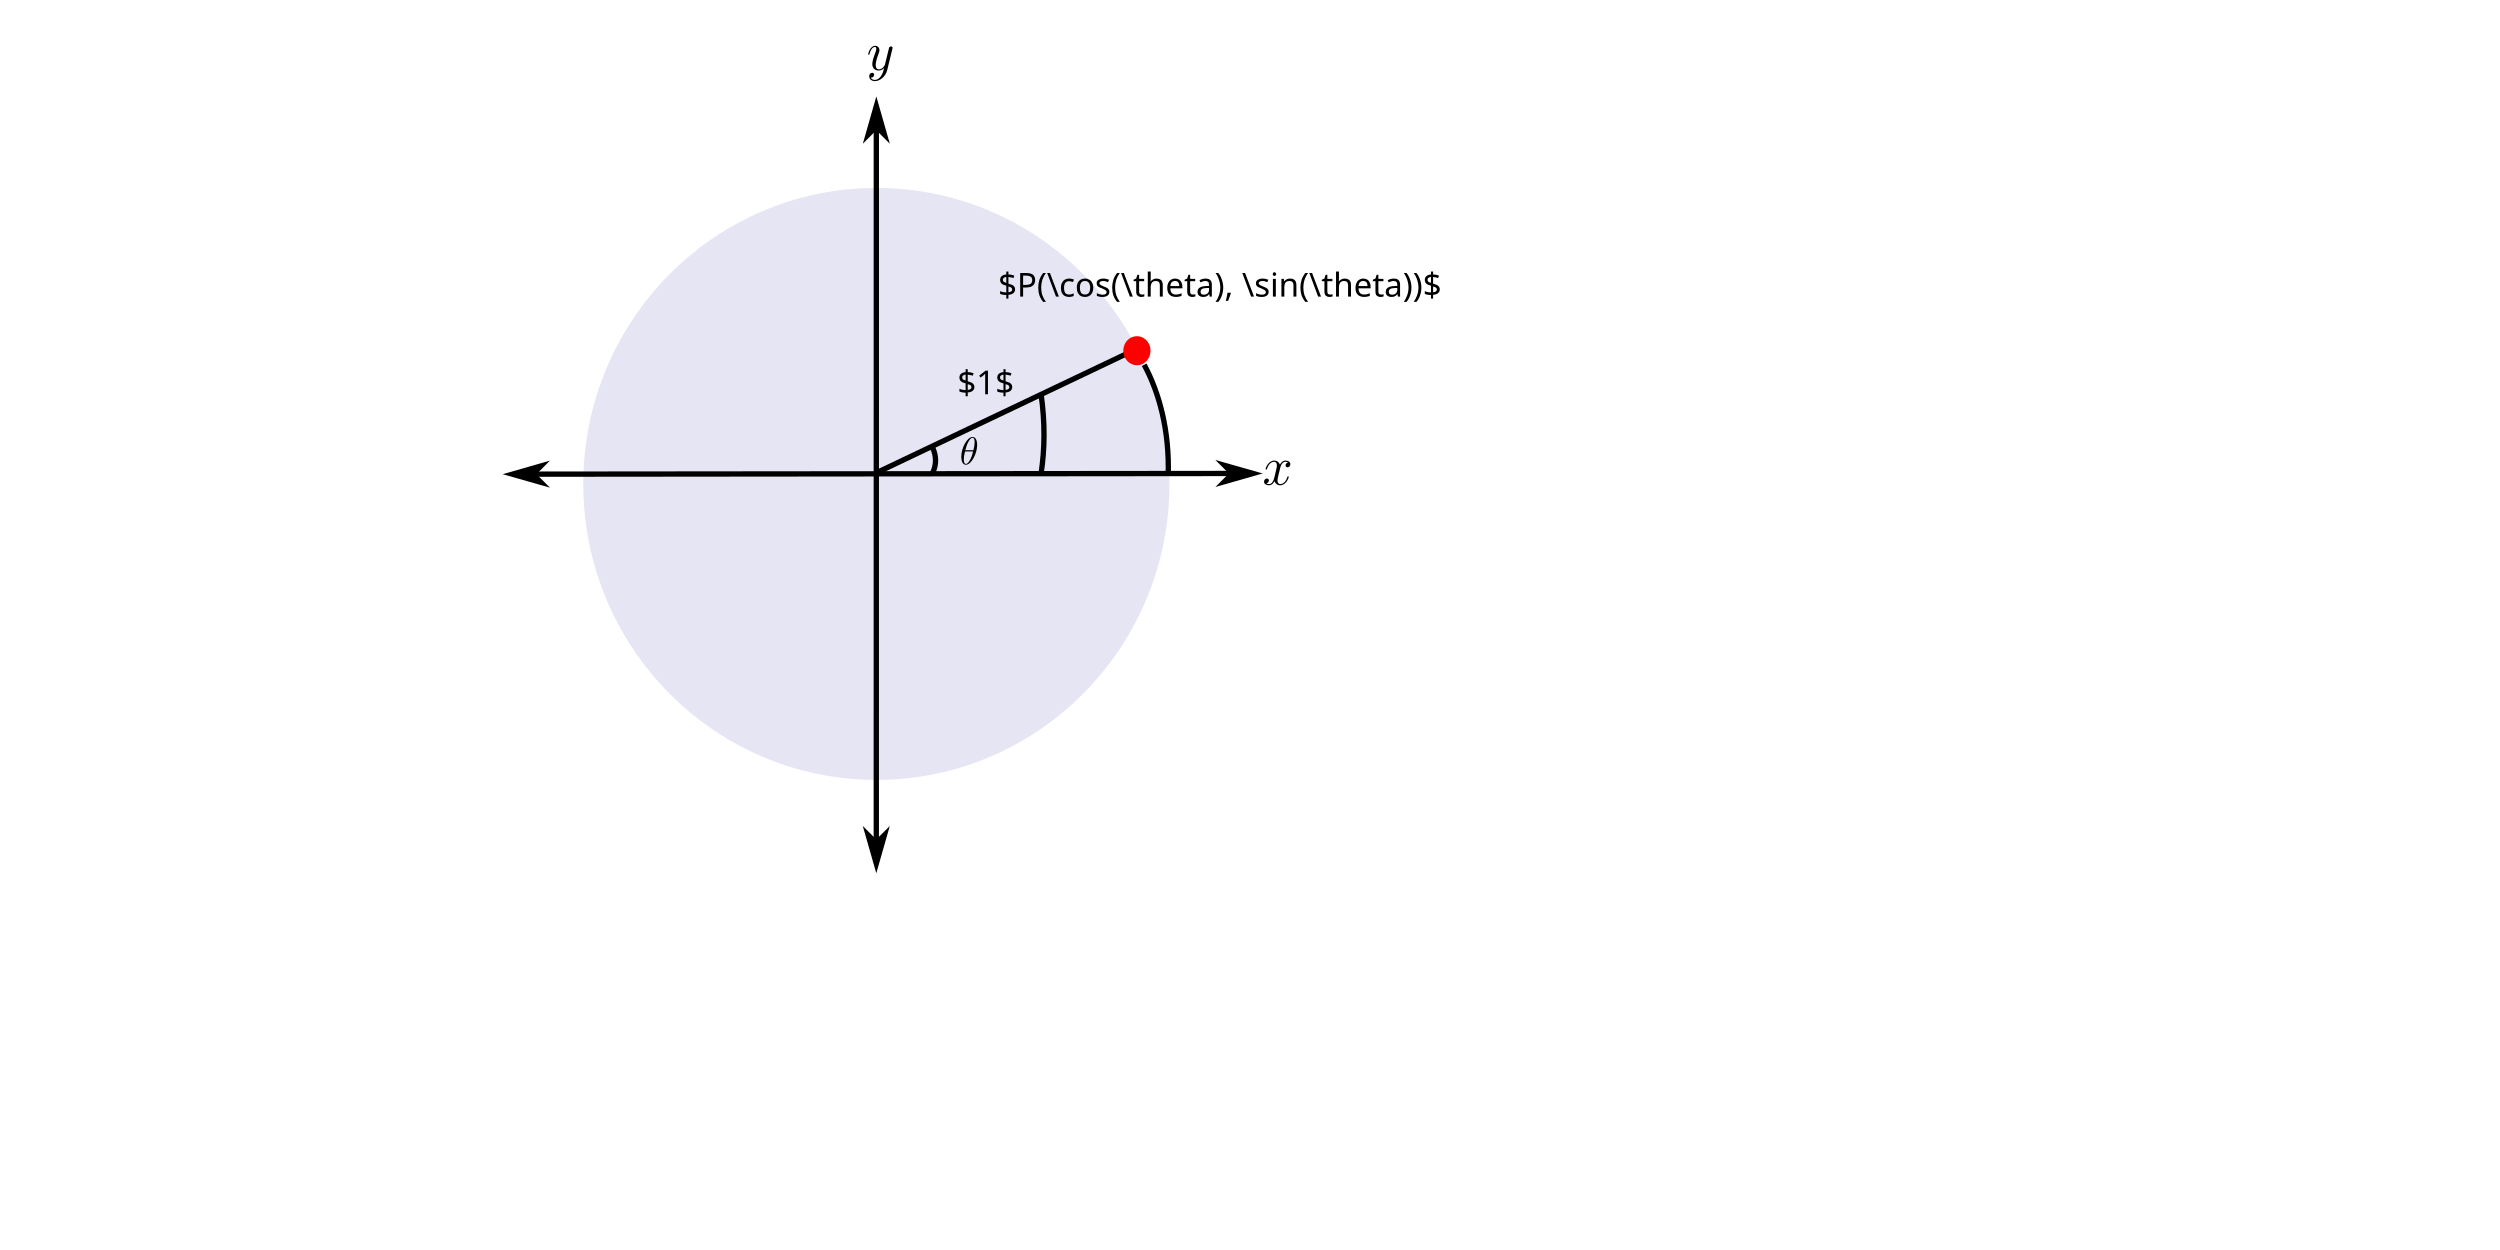
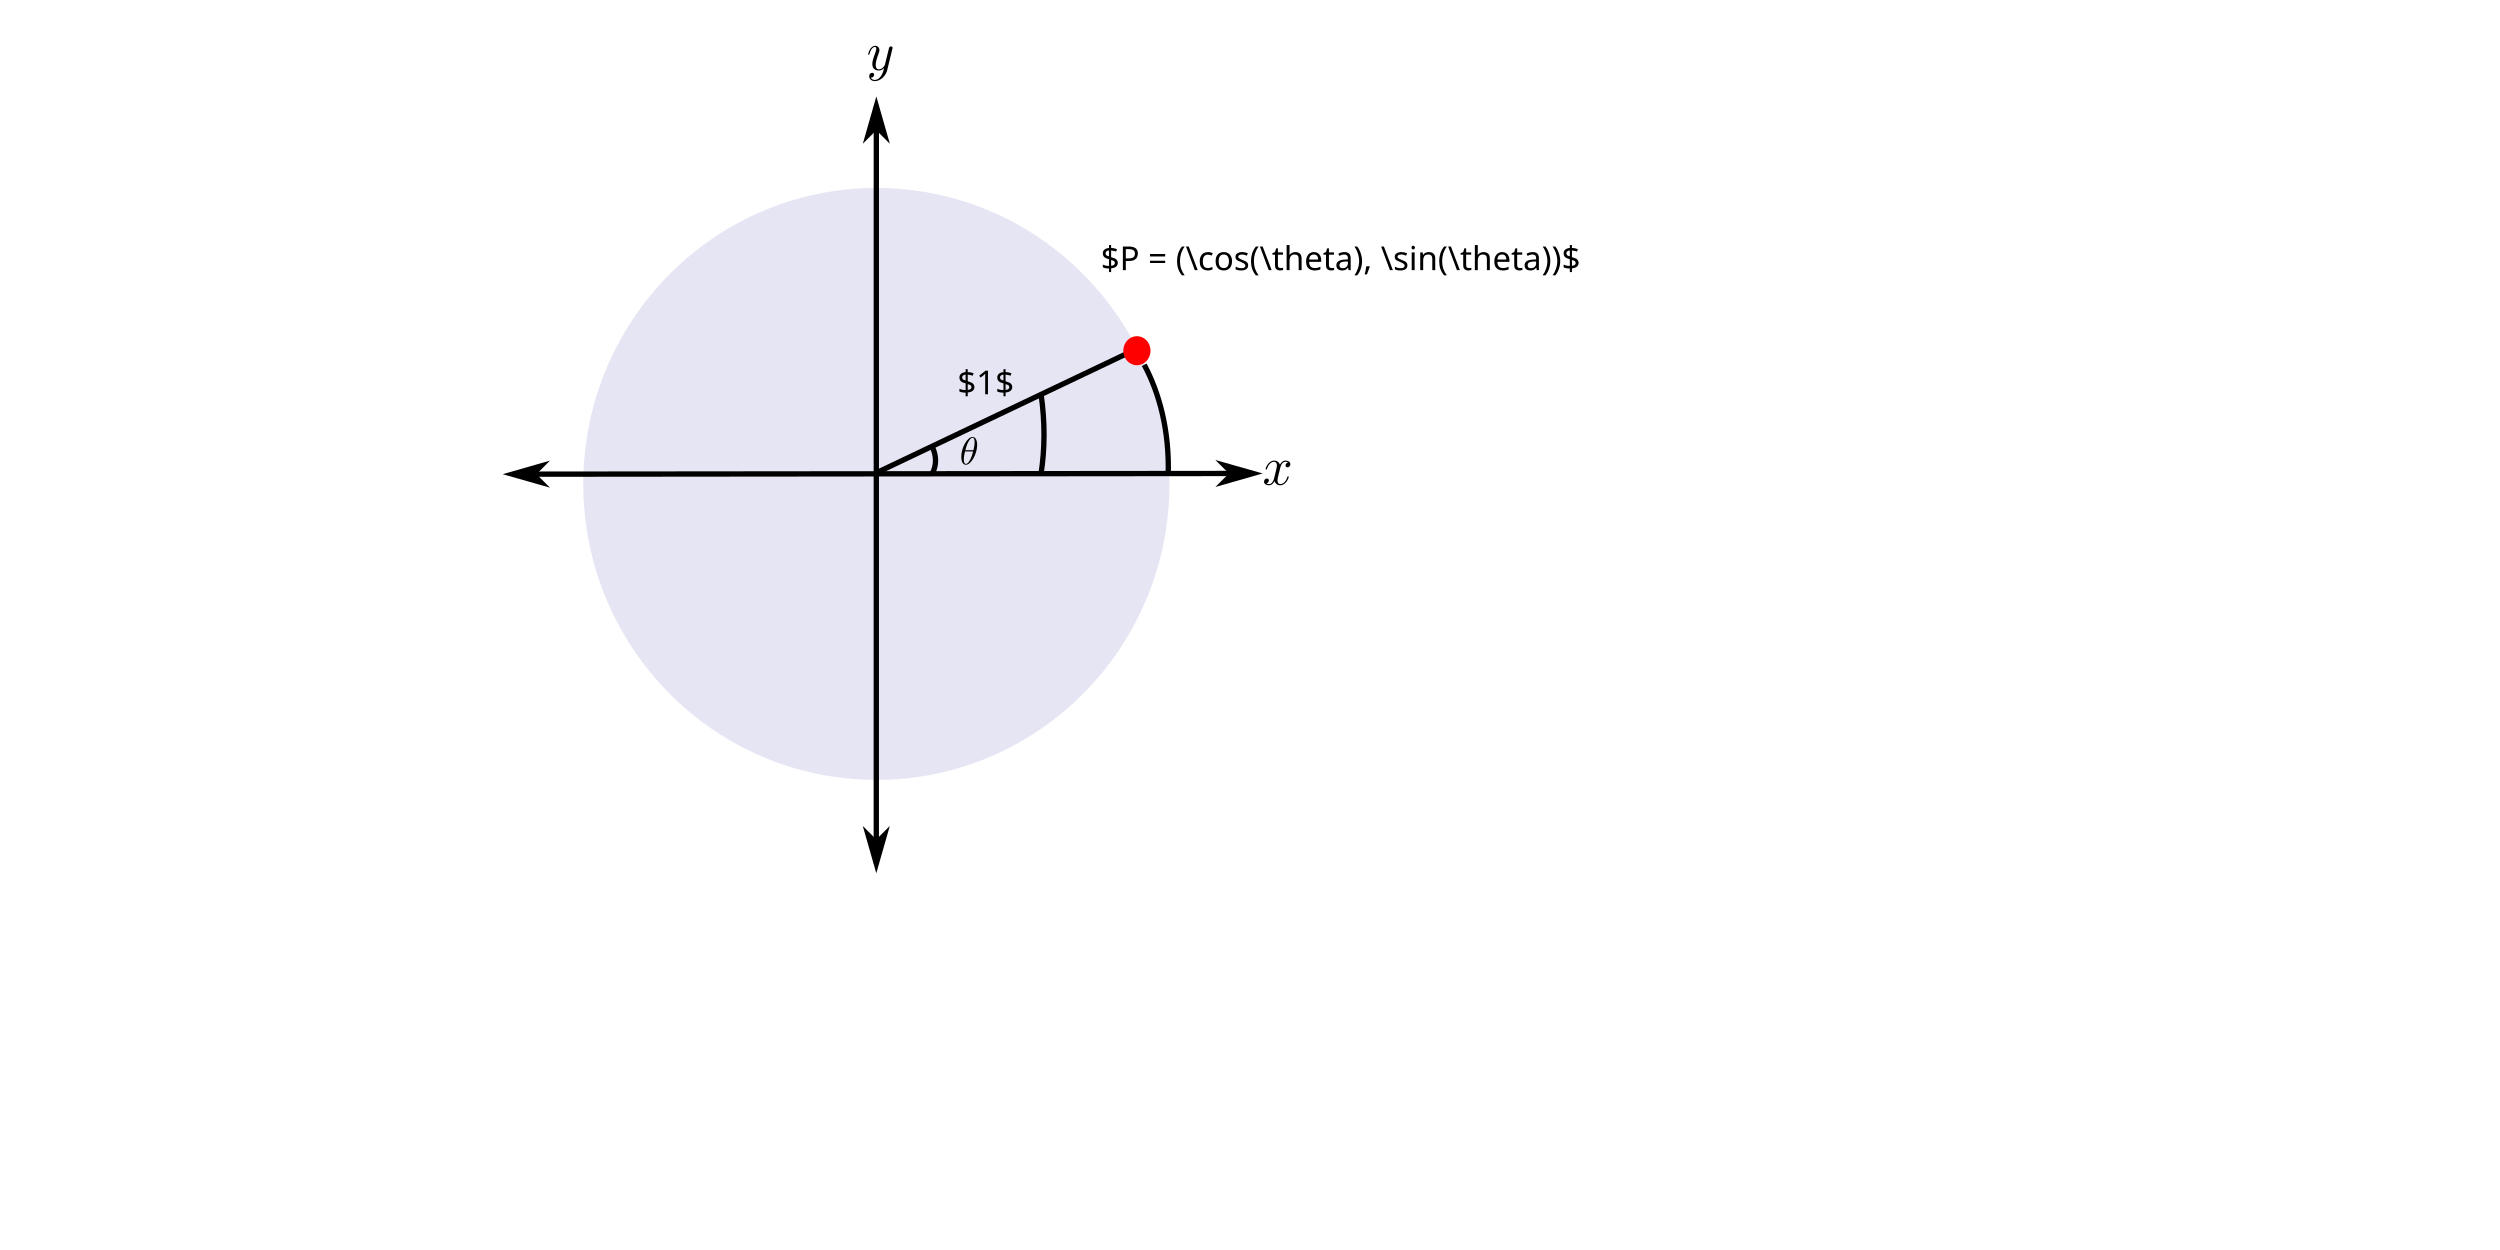
<svg xmlns="http://www.w3.org/2000/svg" width="240mm" height="120mm" viewBox="0 0 240 120" version="1.1" id="svg8">
  <defs id="defs2">
    <marker style="overflow:visible" id="Arrow1Mend" refX="0" refY="0" orient="auto">
      <path transform="matrix(-0.4,0,0,-0.4,-4,0)" style="fill:context-stroke;fill-rule:evenodd;stroke:context-stroke;stroke-width:1pt" d="M 0,0 5,-5 -12.5,0 5,5 Z" id="path1181" />
    </marker>
    <marker style="overflow:visible" id="marker1538" refX="0" refY="0" orient="auto">
      <path transform="matrix(0.4,0,0,0.4,4,0)" style="fill:context-stroke;fill-rule:evenodd;stroke:context-stroke;stroke-width:1pt" d="M 0,0 5,-5 -12.5,0 5,5 Z" id="path1536" />
    </marker>
    <marker style="overflow:visible" id="marker1356" refX="0" refY="0" orient="auto">
      <path transform="matrix(-0.4,0,0,-0.4,-4,0)" style="fill:context-stroke;fill-rule:evenodd;stroke:context-stroke;stroke-width:1pt" d="M 0,0 5,-5 -12.5,0 5,5 Z" id="path1354" />
    </marker>
    <marker style="overflow:visible" id="Arrow1Mstart" refX="0" refY="0" orient="auto">
      <path transform="matrix(0.4,0,0,0.4,4,0)" style="fill:context-stroke;fill-rule:evenodd;stroke:context-stroke;stroke-width:1pt" d="M 0,0 5,-5 -12.5,0 5,5 Z" id="path1178" />
    </marker>
    <marker style="overflow:visible" id="marker1362" refX="0" refY="0" orient="auto">
      <path transform="matrix(0.4,0,0,0.4,4,0)" style="fill:context-stroke;fill-rule:evenodd;stroke:context-stroke;stroke-width:1pt" d="M 0,0 5,-5 -12.5,0 5,5 Z" id="path1360" />
    </marker>
    <marker style="overflow:visible" id="marker1366" refX="0" refY="0" orient="auto">
      <path transform="matrix(-0.4,0,0,-0.4,-4,0)" style="fill:context-stroke;fill-rule:evenodd;stroke:context-stroke;stroke-width:1pt" d="M 0,0 5,-5 -12.5,0 5,5 Z" id="path1364" />
    </marker>
  </defs>
  <g id="layer1" transform="translate(0,-177)">
    <ellipse style="fill:#e6e5f3;stroke-width:0.145" id="path191" cx="84.132" cy="223.458" rx="28.137" ry="28.414" />
    <path style="fill:none;stroke:#000000;stroke-width:0.511;stroke-linecap:butt;stroke-linejoin:miter;stroke-miterlimit:4;stroke-dasharray:none;stroke-opacity:1;marker-start:url(#Arrow1Mstart);marker-mid:url(#Arrow1Mstart);marker-end:url(#Arrow1Mend)" d="m 84.128,187.264 -0.004,72.563" id="path256" />
    <path style="fill:none;stroke:#000000;stroke-width:0.511;stroke-linecap:butt;stroke-linejoin:bevel;stroke-miterlimit:4;stroke-dasharray:none;stroke-opacity:1;marker-start:url(#marker1538);marker-end:url(#Arrow1Mend)" d="m 49.263,222.522 70.947,-0.07" id="path1587" />
    <g transform="matrix(0.5100231,0,0,0.5255753,36.30698,140.6352)" id="g1725">
      <g fill="#000000" fill-opacity="1" id="g7984">
        <g id="use8182" transform="translate(91.925,81.963)">
          <path d="m 4.844,-3.797 c 0.047,-0.141 0.047,-0.156 0.047,-0.234 0,-0.172 -0.141,-0.266 -0.297,-0.266 -0.094,0 -0.25,0.062 -0.344,0.203 -0.016,0.062 -0.109,0.359 -0.141,0.547 -0.078,0.25 -0.141,0.531 -0.203,0.797 l -0.453,1.797 c -0.031,0.141 -0.469,0.844 -1.125,0.844 -0.5,0 -0.609,-0.438 -0.609,-0.812 C 1.719,-1.375 1.891,-2 2.219,-2.875 2.375,-3.281 2.422,-3.391 2.422,-3.594 c 0,-0.438 -0.312,-0.812 -0.812,-0.812 -0.953,0 -1.312,1.453 -1.312,1.531 0,0.109 0.094,0.109 0.109,0.109 0.109,0 0.109,-0.031 0.156,-0.188 0.281,-0.938 0.672,-1.234 1.016,-1.234 0.078,0 0.25,0 0.25,0.312 0,0.25 -0.109,0.516 -0.172,0.703 -0.406,1.062 -0.578,1.625 -0.578,2.094 0,0.891 0.625,1.188 1.219,1.188 0.391,0 0.719,-0.172 1,-0.453 -0.125,0.516 -0.25,1.016 -0.641,1.547 -0.266,0.328 -0.641,0.625 -1.094,0.625 -0.141,0 -0.594,-0.031 -0.766,-0.422 0.156,0 0.297,0 0.422,-0.125 C 1.328,1.203 1.422,1.062 1.422,0.875 1.422,0.562 1.156,0.531 1.062,0.531 0.828,0.531 0.5,0.688 0.5,1.172 c 0,0.5 0.438,0.875 1.062,0.875 1.016,0 2.047,-0.906 2.328,-2.031 z m 0,0" id="path1672" />
        </g>
      </g>
    </g>
    <g transform="matrix(0.5100231,0,0,0.5255753,74.31277,180.4535)" id="g1806">
      <g fill="#000000" fill-opacity="1" id="g3037">
        <g id="use2892" transform="translate(91.925,81.963)">
          <path d="M 3.328,-3.016 C 3.391,-3.266 3.625,-4.188 4.312,-4.188 c 0.047,0 0.297,0 0.5,0.125 C 4.531,-4 4.344,-3.766 4.344,-3.516 c 0,0.156 0.109,0.344 0.375,0.344 0.219,0 0.531,-0.172 0.531,-0.578 0,-0.516 -0.578,-0.656 -0.922,-0.656 -0.578,0 -0.922,0.531 -1.047,0.75 -0.25,-0.656 -0.781,-0.75 -1.078,-0.75 -1.031,0 -1.609,1.281 -1.609,1.531 0,0.109 0.109,0.109 0.125,0.109 0.078,0 0.109,-0.031 0.125,-0.109 0.344,-1.062 1,-1.312 1.344,-1.312 0.188,0 0.531,0.094 0.531,0.672 0,0.312 -0.172,0.969 -0.531,2.375 -0.156,0.609 -0.516,1.031 -0.953,1.031 -0.062,0 -0.281,0 -0.5,-0.125 0.25,-0.062 0.469,-0.266 0.469,-0.547 0,-0.266 -0.219,-0.344 -0.359,-0.344 -0.312,0 -0.547,0.25 -0.547,0.578 0,0.453 0.484,0.656 0.922,0.656 0.672,0 1.031,-0.703 1.047,-0.75 0.125,0.359 0.484,0.75 1.078,0.75 1.031,0 1.594,-1.281 1.594,-1.531 0,-0.109 -0.078,-0.109 -0.109,-0.109 -0.094,0 -0.109,0.047 -0.141,0.109 -0.328,1.078 -1,1.312 -1.312,1.312 -0.391,0 -0.547,-0.312 -0.547,-0.656 0,-0.219 0.047,-0.438 0.156,-0.875 z m 0,0" id="path1676" />
        </g>
      </g>
    </g>
    <path style="fill:none;stroke:#000000;stroke-width:0.511;stroke-linecap:butt;stroke-linejoin:miter;stroke-miterlimit:4;stroke-dasharray:none;stroke-opacity:1" d="M 84.061,222.423 108.988,210.559" id="path1868" />
    <ellipse style="fill:#ff0000;stroke-width:0.45;stroke-linejoin:bevel;stroke-miterlimit:4;stroke-dasharray:none" id="path1972" cx="109.143" cy="210.667" rx="1.308" ry="1.395" />
    <path style="fill:none;stroke:#000000;stroke-width:0.511;stroke-linecap:butt;stroke-linejoin:miter;stroke-miterlimit:4;stroke-dasharray:none;stroke-opacity:1" d="m 89.524,219.954 c 0.399,0.885 0.371,1.701 0,2.461" id="path2487" />
    <path style="fill:none;stroke:#000000;stroke-width:0.511;stroke-linecap:butt;stroke-linejoin:miter;stroke-miterlimit:4;stroke-dasharray:none;stroke-opacity:1" d="m 99.936,214.795 c 0.399,2.773 0.371,5.329 0,7.709" id="path2487-2" />
    <g transform="matrix(0.3712963,0,0,0.3734526,57.99377,190.9657)" id="g4724">
      <g fill="#000000" fill-opacity="1" id="g5361">
        <g id="use6029" transform="translate(91.925,81.963)">
          <path d="m 4.531,-4.984 c 0,-0.656 -0.172,-2.047 -1.188,-2.047 -1.391,0 -2.922,2.812 -2.922,5.094 0,0.938 0.281,2.047 1.188,2.047 1.406,0 2.922,-2.859 2.922,-5.094 z M 1.469,-3.625 C 1.641,-4.25 1.844,-5.047 2.25,-5.766 2.516,-6.25 2.875,-6.812 3.328,-6.812 c 0.484,0 0.547,0.641 0.547,1.203 0,0.5 -0.078,1 -0.312,1.984 z m 2,0.328 C 3.359,-2.844 3.156,-2 2.766,-1.281 c -0.344,0.688 -0.719,1.172 -1.156,1.172 -0.328,0 -0.531,-0.297 -0.531,-1.219 0,-0.422 0.062,-1 0.312,-1.969 z m 0,0" id="path1696" />
        </g>
      </g>
    </g>
    <path style="fill:none;stroke:#000000;stroke-width:0.511;stroke-linecap:butt;stroke-linejoin:miter;stroke-miterlimit:4;stroke-dasharray:none;stroke-opacity:1" d="m 109.843,212.018 c 1.424,2.642 2.443,6.282 2.303,10.645" id="path7120" />
    <text style="font-size:3.175px;font-family:'Hack Nerd Font';-inkscape-font-specification:'Hack Nerd Font, Normal';fill:#000000;fill-opacity:1;stroke:none;stroke-width:0.265" xml:space="preserve" id="text2360" y="214.85" x="91.904">
      <tspan id="tspan2358" style="stroke-width:0.265" x="91.904" y="214.85">$1$</tspan>
    </text>
-     <text style="font-size:3.175px;font-family:'Hack Nerd Font';-inkscape-font-specification:'Hack Nerd Font, Normal';fill:#000000;fill-opacity:1;stroke:none;stroke-width:0.265" xml:space="preserve" id="text2372" y="205.475" x="95.809">
-       <tspan id="tspan2370" style="stroke-width:0.265" x="95.809" y="205.475">$P(\cos(\theta), \sin(\theta))$</tspan>
+     <text style="font-size:3.175px;font-family:'Hack Nerd Font';-inkscape-font-specification:'Hack Nerd Font, Normal';fill:#000000;fill-opacity:1;stroke:none;stroke-width:0.265" xml:space="preserve" id="text2372" y="202.934" x="105.669">
+       <tspan id="tspan2370" style="stroke-width:0.265" x="105.669" y="202.934">$P = (\cos(\theta), \sin(\theta))$</tspan>
    </text>
  </g>
</svg>
